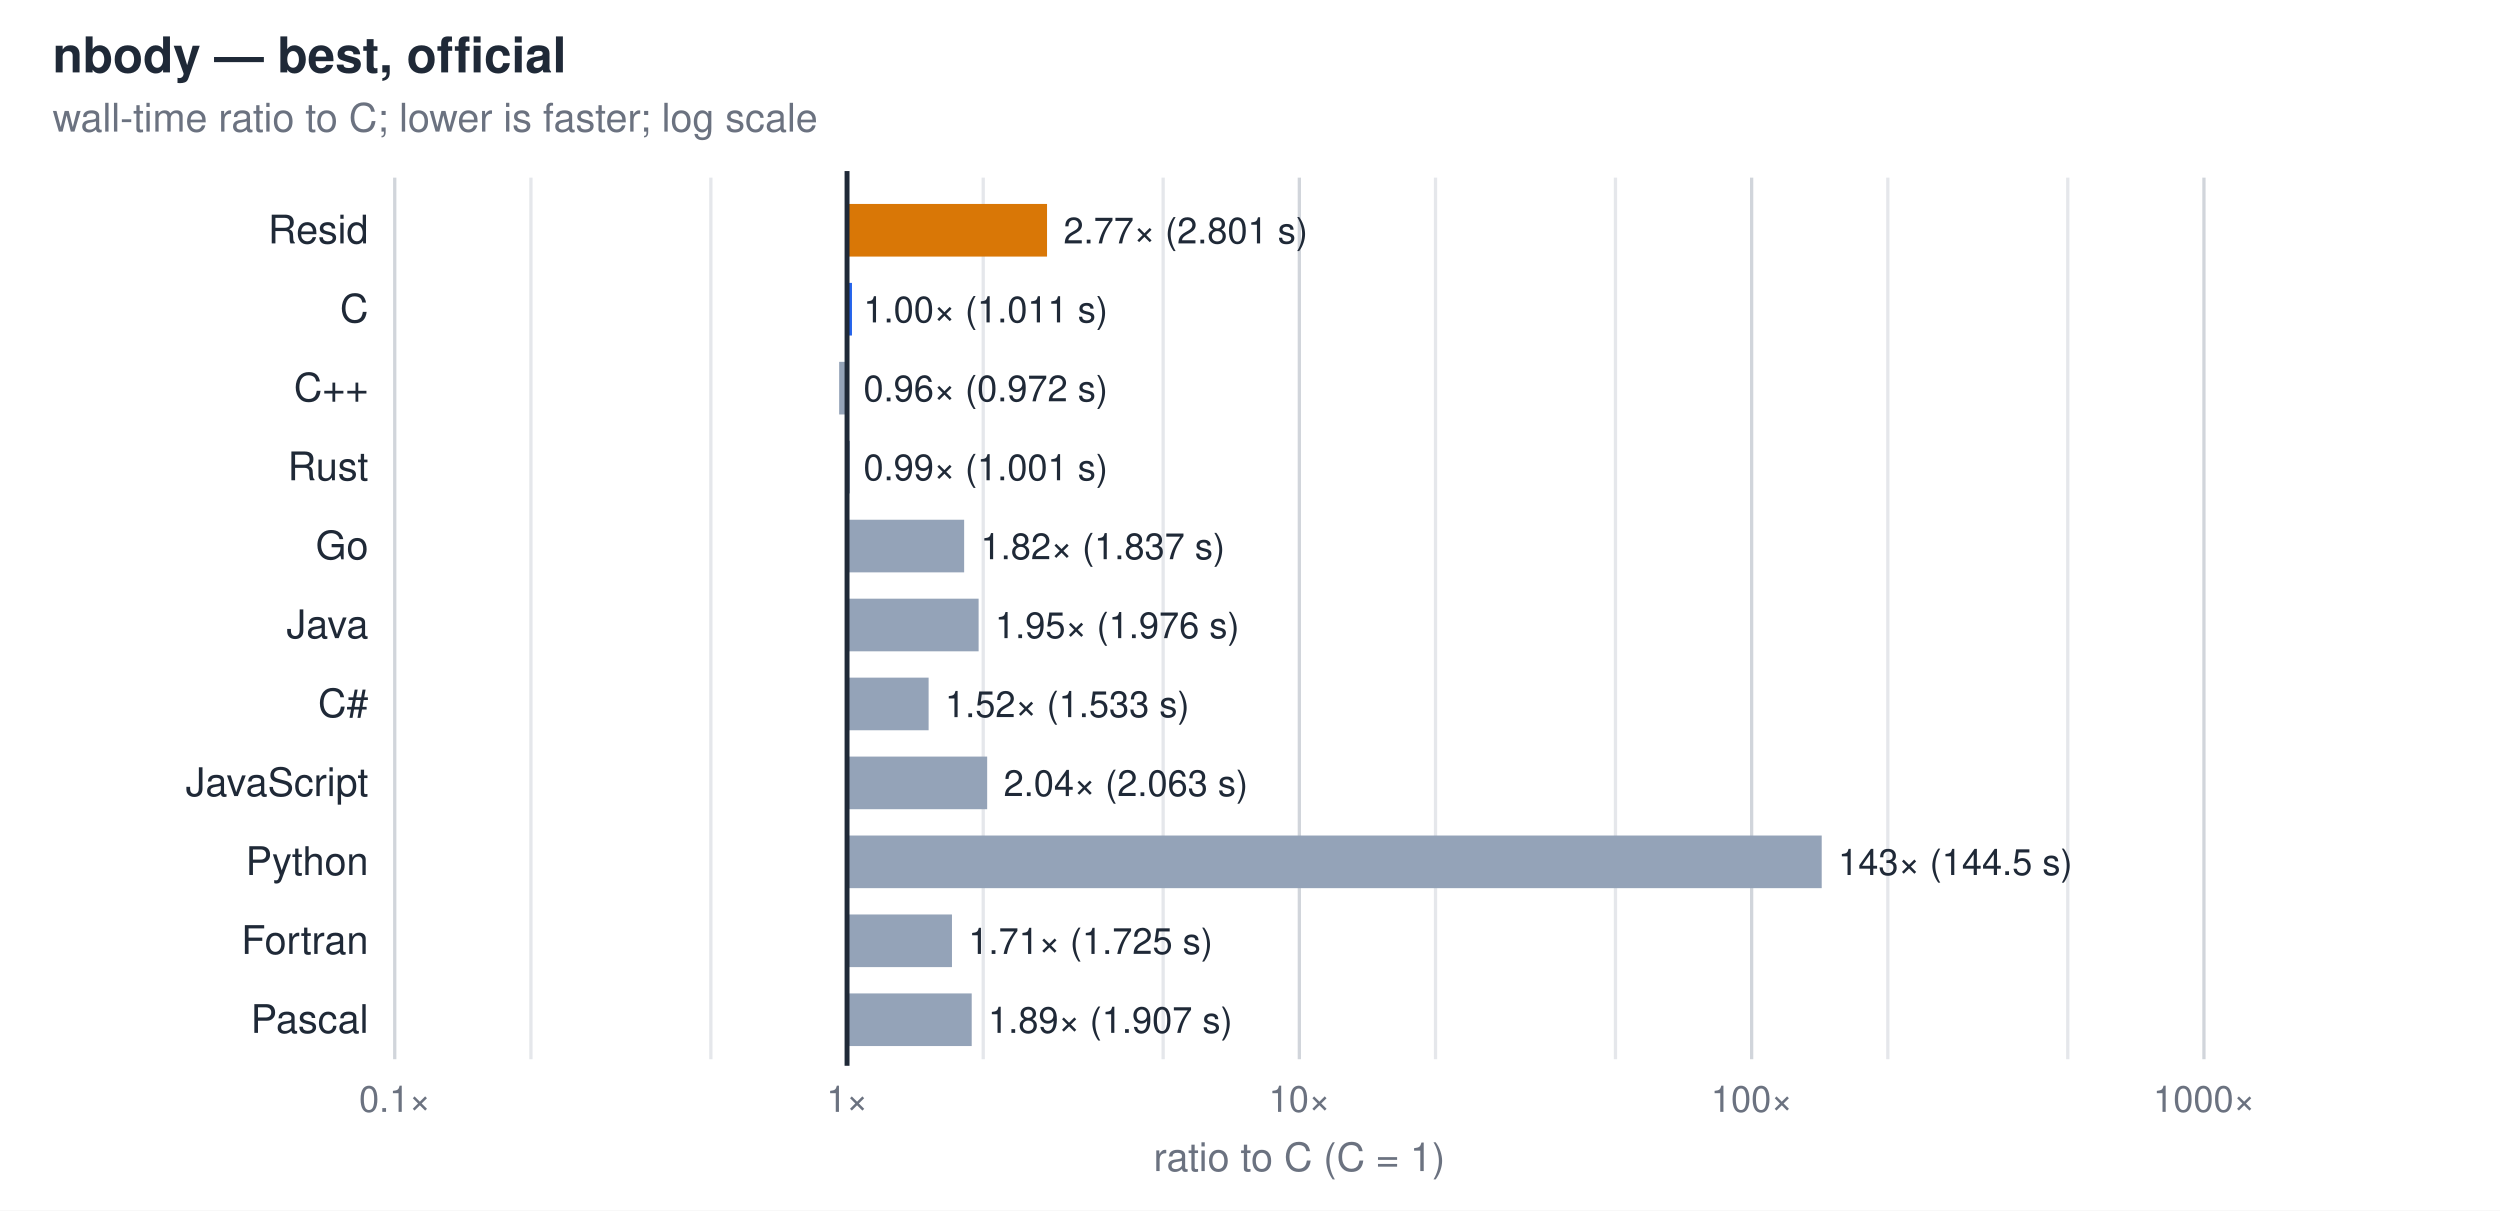
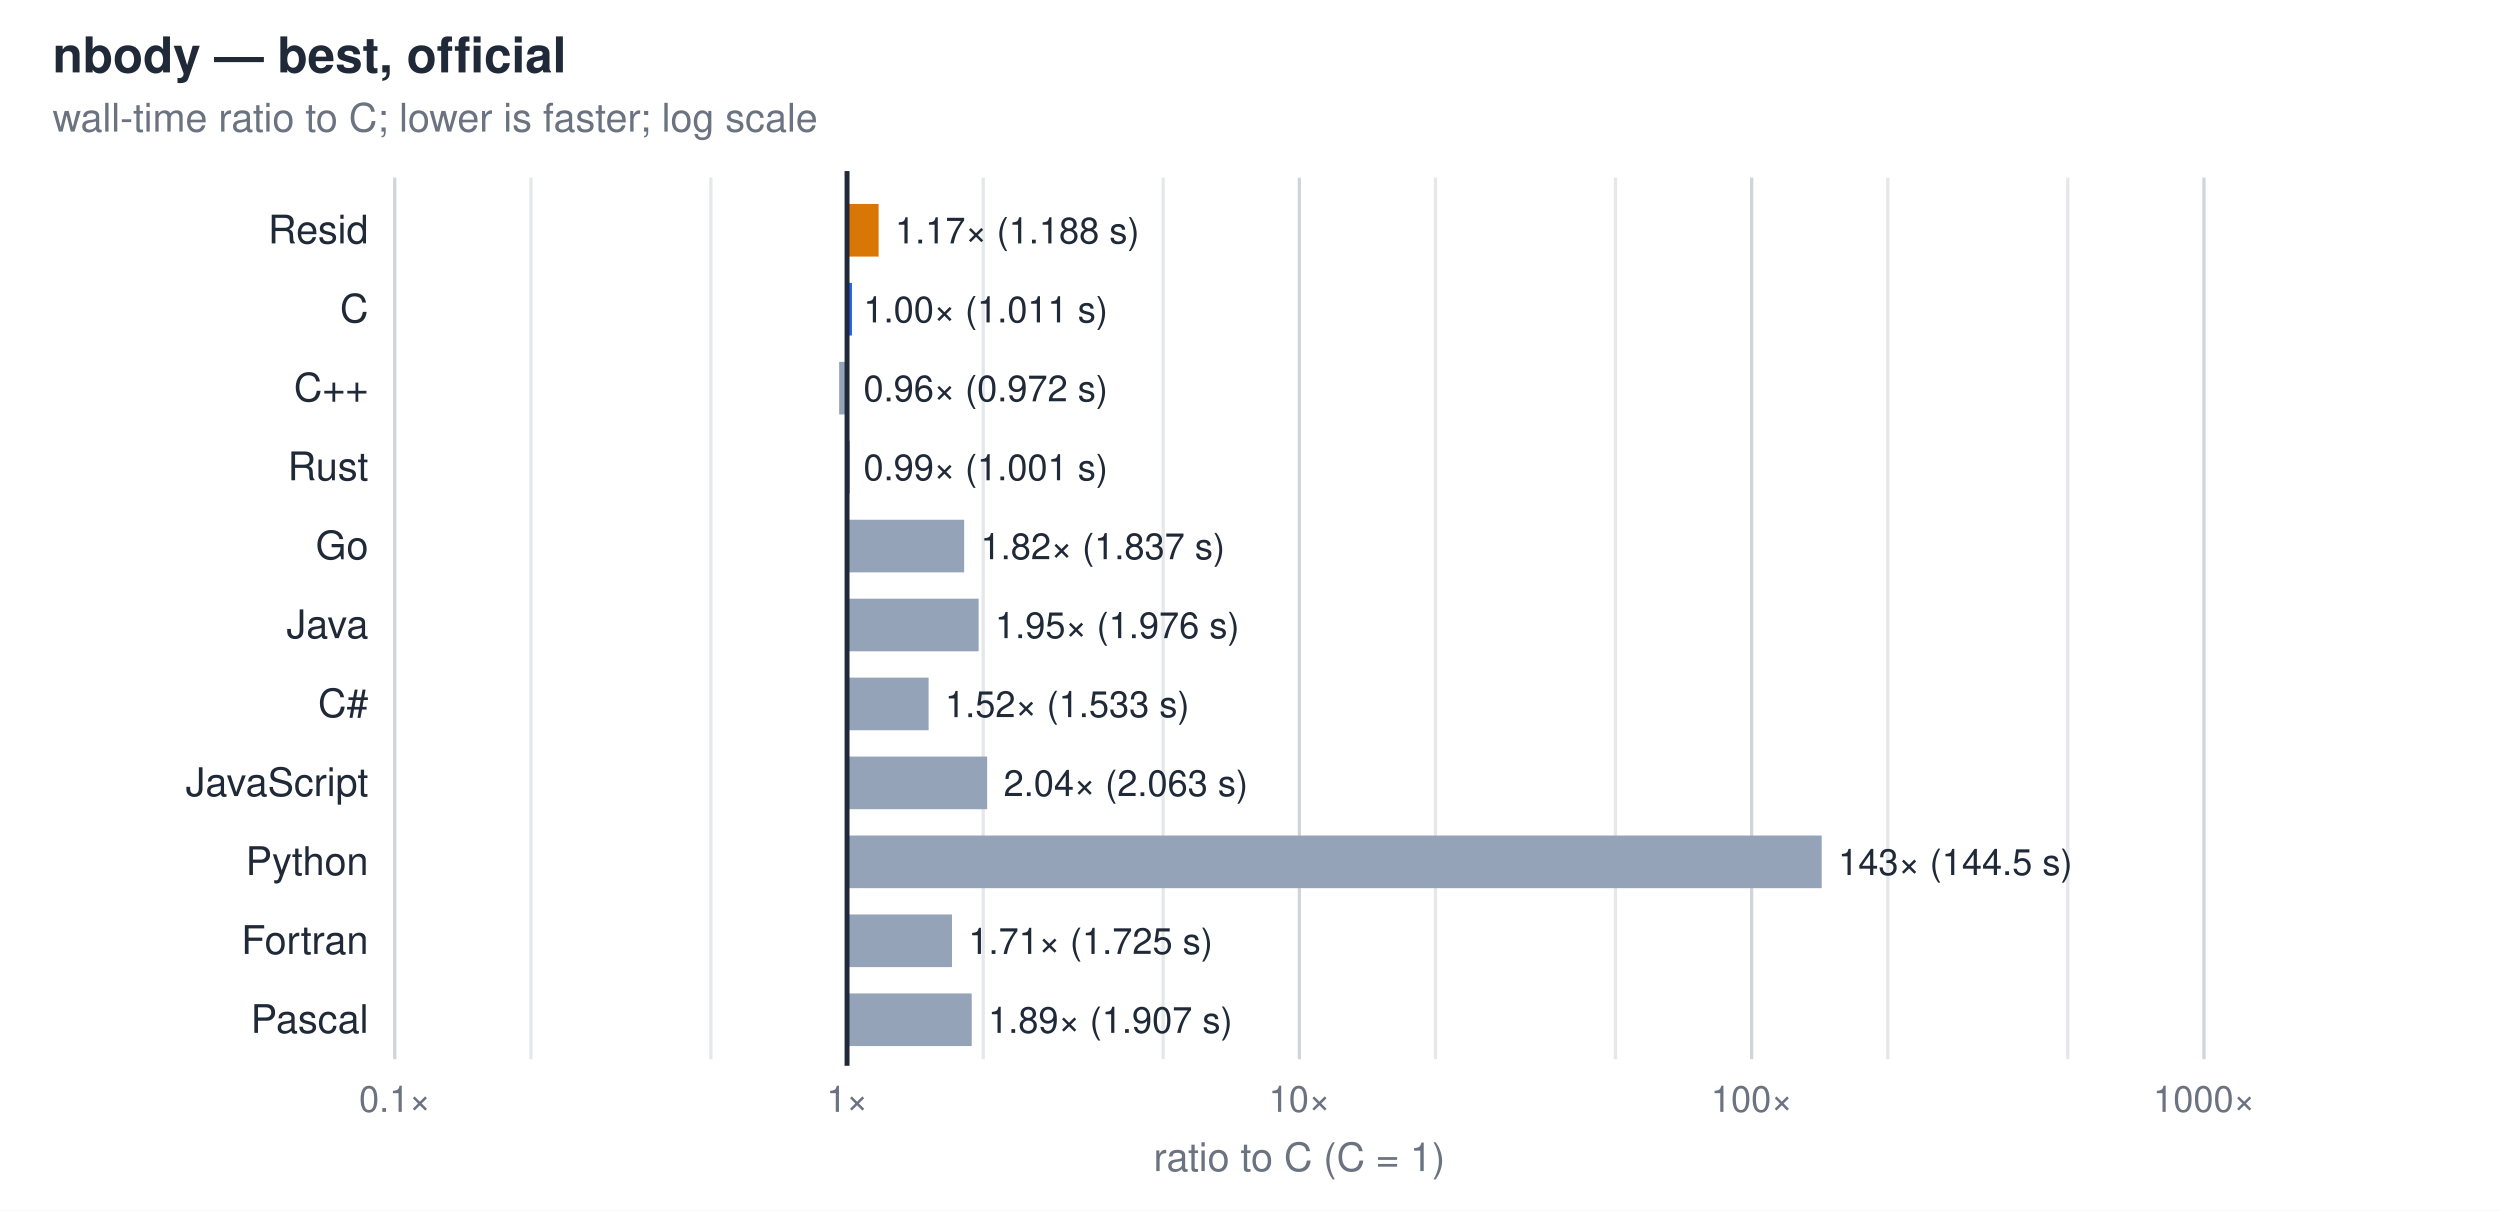
<svg xmlns="http://www.w3.org/2000/svg" width="760" height="368" viewBox="0 0 760 368" font-family="Helvetica, Arial, sans-serif" font-size="12">
  <rect x="0" y="0" width="760" height="368" fill="#ffffff" />
  <text x="16" y="22" font-size="15" font-weight="bold" fill="#1f2937">nbody — best, official</text>
  <text x="16" y="40" fill="#6b7280">wall-time ratio to C; lower is faster; log scale</text>
  <line x1="120.0" y1="54" x2="120.0" y2="322" stroke="#d1d5db" stroke-width="1" />
  <text x="120.0" y="338" text-anchor="middle" fill="#6b7280" font-size="11">0.1×</text>
  <line x1="161.4" y1="54" x2="161.4" y2="322" stroke="#e5e7eb" stroke-width="1" />
  <line x1="216.1" y1="54" x2="216.1" y2="322" stroke="#e5e7eb" stroke-width="1" />
  <line x1="257.5" y1="54" x2="257.5" y2="322" stroke="#d1d5db" stroke-width="1" />
  <text x="257.5" y="338" text-anchor="middle" fill="#6b7280" font-size="11">1×</text>
  <line x1="298.9" y1="54" x2="298.9" y2="322" stroke="#e5e7eb" stroke-width="1" />
  <line x1="353.6" y1="54" x2="353.6" y2="322" stroke="#e5e7eb" stroke-width="1" />
  <line x1="395.0" y1="54" x2="395.0" y2="322" stroke="#d1d5db" stroke-width="1" />
  <text x="395.0" y="338" text-anchor="middle" fill="#6b7280" font-size="11">10×</text>
  <line x1="436.4" y1="54" x2="436.4" y2="322" stroke="#e5e7eb" stroke-width="1" />
  <line x1="491.1" y1="54" x2="491.1" y2="322" stroke="#e5e7eb" stroke-width="1" />
  <line x1="532.5" y1="54" x2="532.5" y2="322" stroke="#d1d5db" stroke-width="1" />
  <text x="532.5" y="338" text-anchor="middle" fill="#6b7280" font-size="11">100×</text>
  <line x1="573.9" y1="54" x2="573.9" y2="322" stroke="#e5e7eb" stroke-width="1" />
  <line x1="628.6" y1="54" x2="628.6" y2="322" stroke="#e5e7eb" stroke-width="1" />
  <line x1="670.0" y1="54" x2="670.0" y2="322" stroke="#d1d5db" stroke-width="1" />
  <text x="670.0" y="338" text-anchor="middle" fill="#6b7280" font-size="11">1000×</text>
  <text x="112" y="74.0" text-anchor="end" fill="#1f2937">Resid</text>
-   <rect x="257.5" y="62" width="60.8" height="16" fill="#d97706" />
-   <text x="323.3" y="74.0" fill="#1f2937" font-size="11">2.77×  (2.801 s)</text>
+   <rect x="257.5" y="62" width="9.6" height="16" fill="#d97706" />
+   <text x="272.1" y="74.0" fill="#1f2937" font-size="11">1.17×  (1.188 s)</text>
  <text x="112" y="98.0" text-anchor="end" fill="#1f2937">C</text>
  <rect x="257.5" y="86" width="1.5" height="16" fill="#2563eb" />
  <text x="262.5" y="98.0" fill="#1f2937" font-size="11">1.00×  (1.011 s)</text>
  <text x="112" y="122.0" text-anchor="end" fill="#1f2937">C++</text>
  <rect x="255.1" y="110" width="2.4" height="16" fill="#94a3b8" />
  <text x="262.5" y="122.0" fill="#1f2937" font-size="11">0.96×  (0.972 s)</text>
  <text x="112" y="146.0" text-anchor="end" fill="#1f2937">Rust</text>
  <rect x="256.9" y="134" width="1.5" height="16" fill="#94a3b8" />
  <text x="262.5" y="146.0" fill="#1f2937" font-size="11">0.99×  (1.001 s)</text>
  <text x="112" y="170.0" text-anchor="end" fill="#1f2937">Go</text>
  <rect x="257.5" y="158" width="35.6" height="16" fill="#94a3b8" />
  <text x="298.1" y="170.0" fill="#1f2937" font-size="11">1.82×  (1.837 s)</text>
  <text x="112" y="194.0" text-anchor="end" fill="#1f2937">Java</text>
  <rect x="257.5" y="182" width="40.0" height="16" fill="#94a3b8" />
  <text x="302.5" y="194.0" fill="#1f2937" font-size="11">1.95×  (1.976 s)</text>
  <text x="112" y="218.0" text-anchor="end" fill="#1f2937">C#</text>
  <rect x="257.5" y="206" width="24.8" height="16" fill="#94a3b8" />
  <text x="287.3" y="218.0" fill="#1f2937" font-size="11">1.52×  (1.533 s)</text>
  <text x="112" y="242.0" text-anchor="end" fill="#1f2937">JavaScript</text>
  <rect x="257.5" y="230" width="42.6" height="16" fill="#94a3b8" />
  <text x="305.1" y="242.0" fill="#1f2937" font-size="11">2.04×  (2.063 s)</text>
  <text x="112" y="266.0" text-anchor="end" fill="#1f2937">Python</text>
  <rect x="257.5" y="254" width="296.3" height="16" fill="#94a3b8" />
  <text x="558.8" y="266.0" fill="#1f2937" font-size="11">143×  (144.5 s)</text>
  <text x="112" y="290.0" text-anchor="end" fill="#1f2937">Fortran</text>
  <rect x="257.5" y="278" width="31.9" height="16" fill="#94a3b8" />
  <text x="294.4" y="290.0" fill="#1f2937" font-size="11">1.71×  (1.725 s)</text>
  <text x="112" y="314.0" text-anchor="end" fill="#1f2937">Pascal</text>
  <rect x="257.5" y="302" width="37.9" height="16" fill="#94a3b8" />
  <text x="300.4" y="314.0" fill="#1f2937" font-size="11">1.89×  (1.907 s)</text>
  <line x1="257.5" y1="52" x2="257.5" y2="324" stroke="#1f2937" stroke-width="1.5" />
  <text x="395.0" y="356" text-anchor="middle" fill="#6b7280">ratio to C (C = 1)</text>
</svg>
